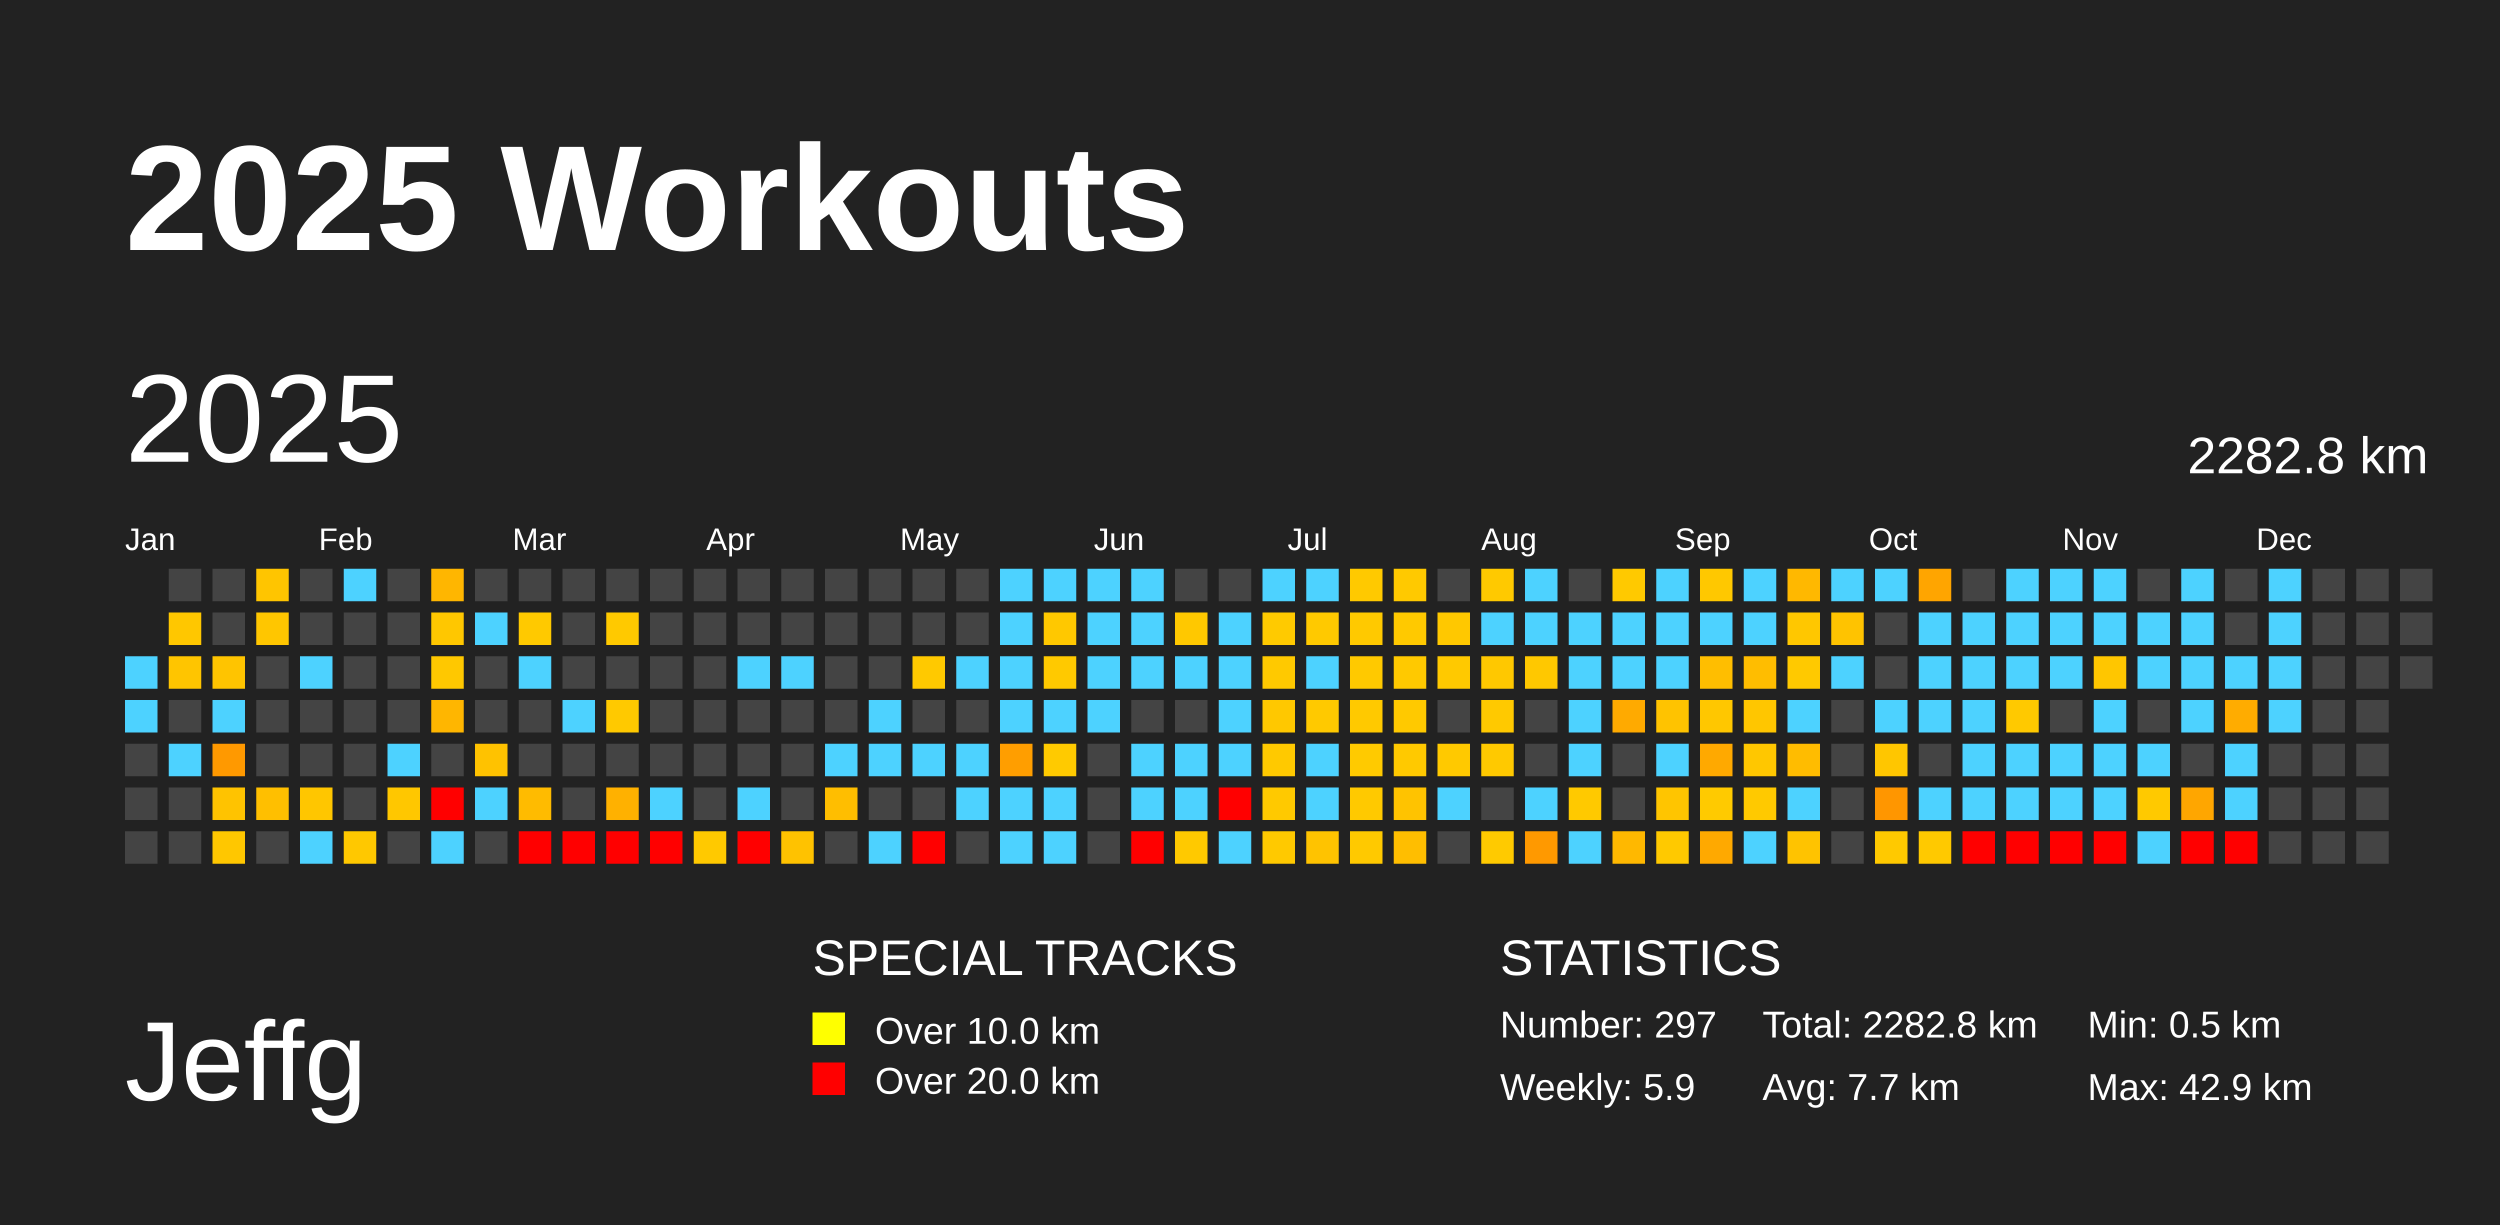
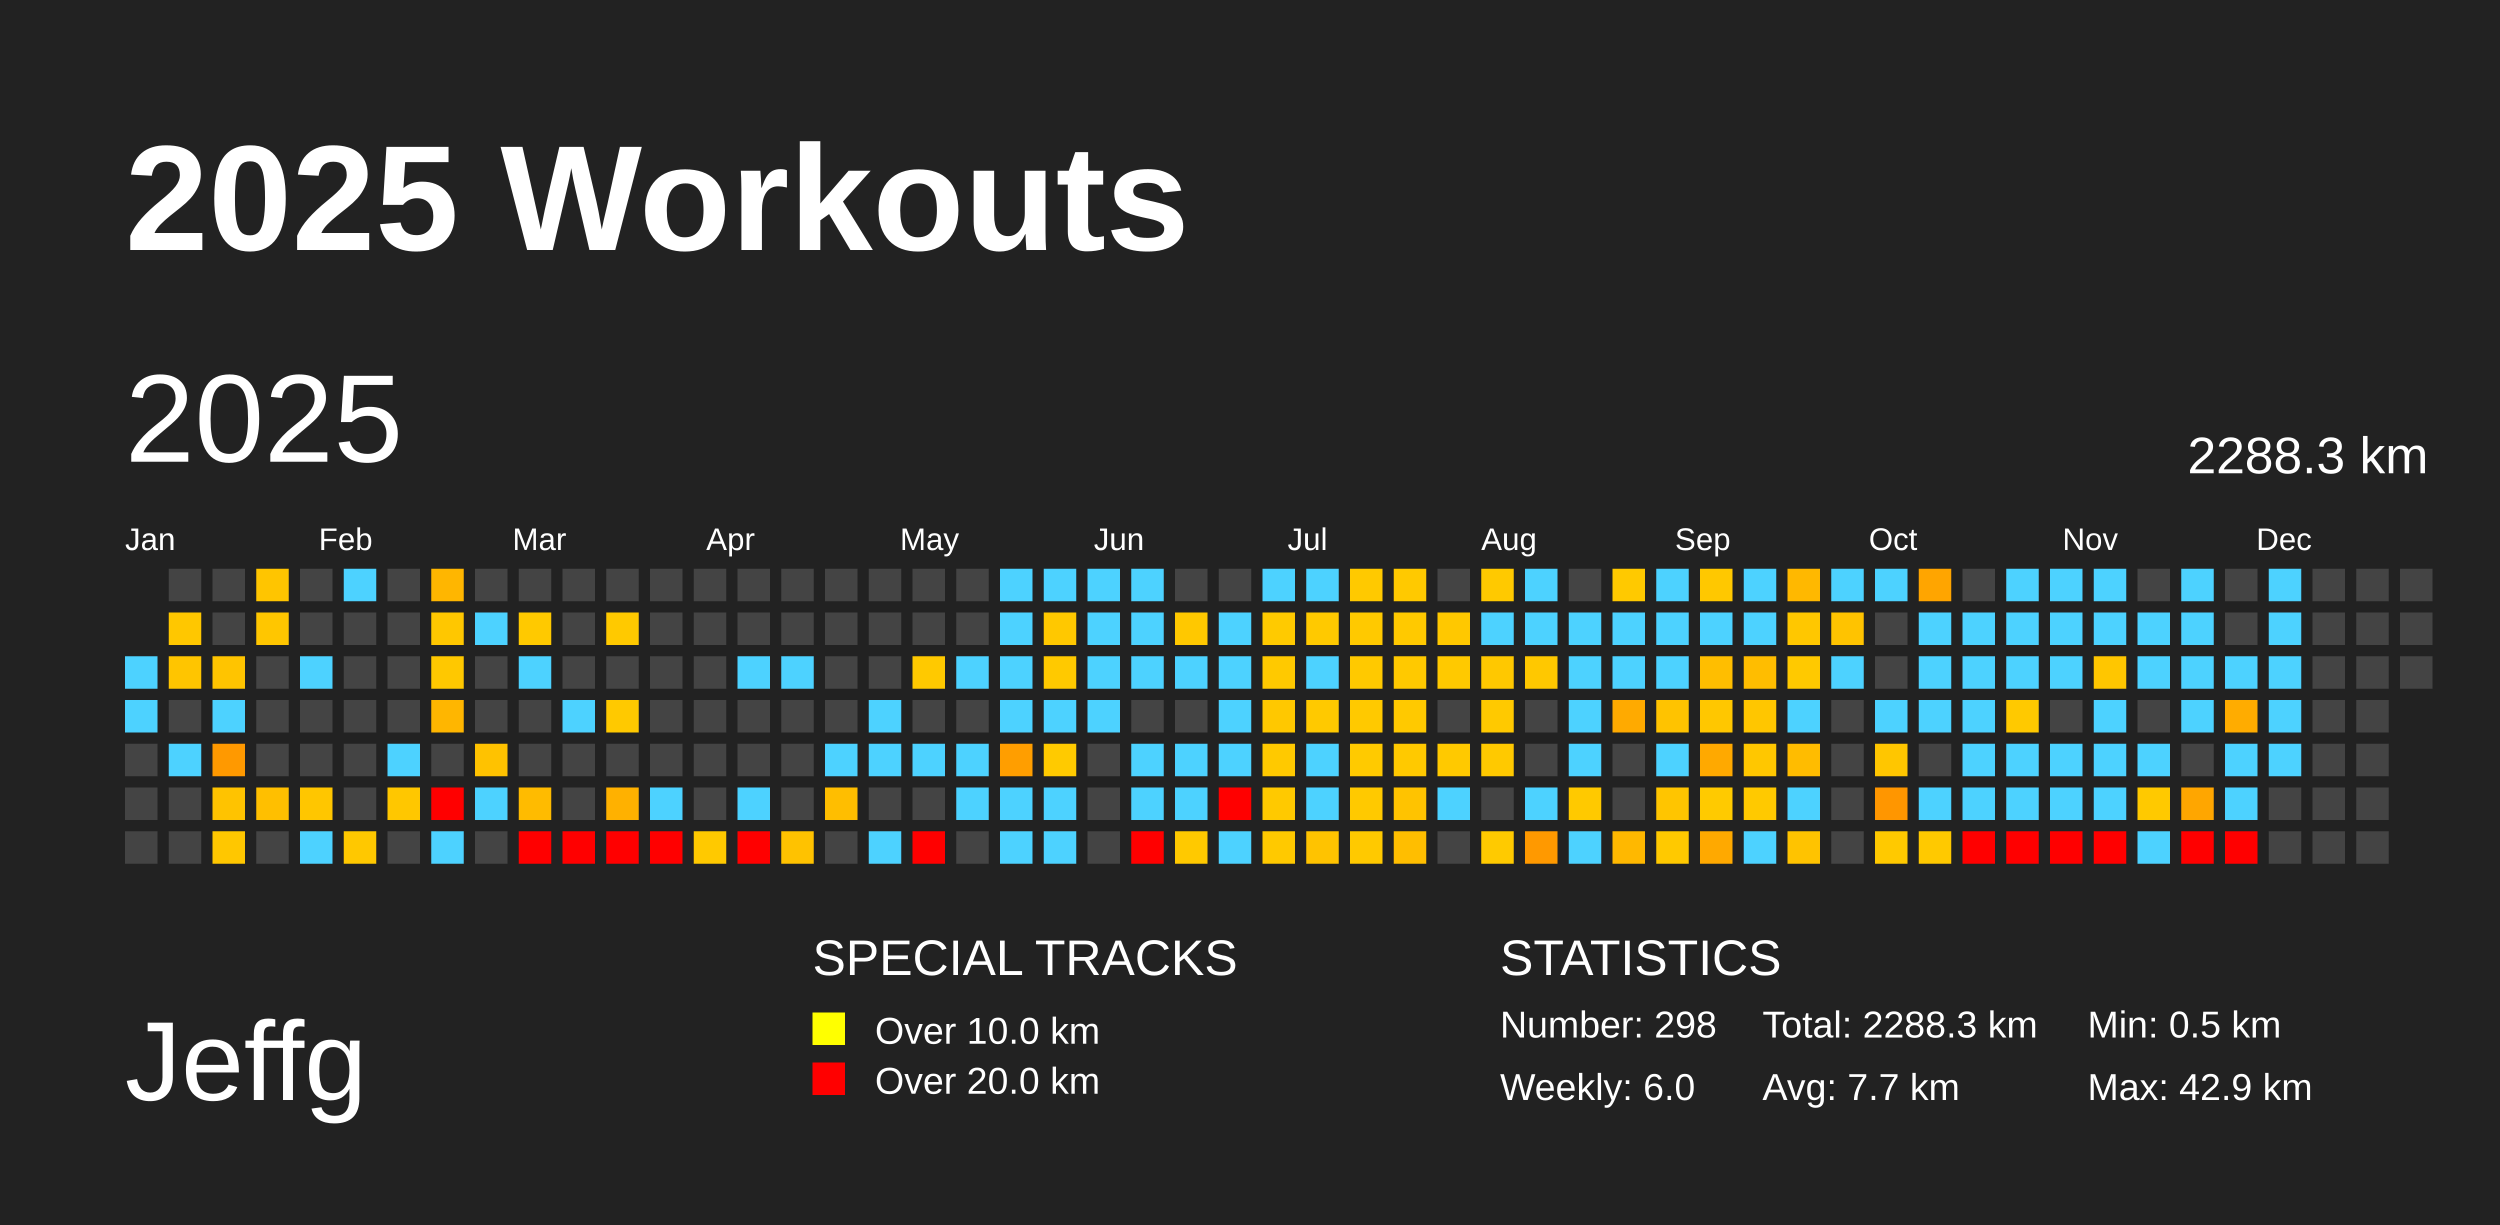
<svg xmlns="http://www.w3.org/2000/svg" baseProfile="full" height="98mm" version="1.1" viewBox="0,0,200,98" width="200mm">
  <defs />
  <rect fill="#222222" height="98" width="200" x="0" y="0" />
  <text fill="#FFFFFF" style="font-size:12px; font-family:Arial; font-weight:bold;" x="10" y="20">2025 Workouts</text>
  <text fill="#FFFFFF" style="font-size:9px; font-family:Arial" x="10" y="88">Jeffg</text>
  <text fill="#FFFFFF" style="font-size:4px; font-family:Arial" x="65" y="78">SPECIAL TRACKS</text>
  <rect fill="yellow" height="2.6" width="2.6" x="65" y="81" />
  <text fill="#FFFFFF" style="font-size:3px; font-family:Arial" x="70" y="83.5">Over 10.0 km</text>
  <rect fill="red" height="2.6" width="2.6" x="65" y="85" />
  <text fill="#FFFFFF" style="font-size:3px; font-family:Arial" x="70" y="87.5">Over 20.0 km</text>
  <text fill="#FFFFFF" style="font-size:4px; font-family:Arial" x="120" y="78">STATISTICS</text>
-   <text fill="#FFFFFF" style="font-size:3px; font-family:Arial" x="120" y="83">Number: 297</text>
-   <text fill="#FFFFFF" style="font-size:3px; font-family:Arial" x="120" y="88">Weekly: 5.9</text>
-   <text fill="#FFFFFF" style="font-size:3px; font-family:Arial" x="141" y="83">Total: 2282.8 km</text>
+   <text fill="#FFFFFF" style="font-size:3px; font-family:Arial" x="120" y="83">Number: 298</text>
+   <text fill="#FFFFFF" style="font-size:3px; font-family:Arial" x="120" y="88">Weekly: 6.0</text>
+   <text fill="#FFFFFF" style="font-size:3px; font-family:Arial" x="141" y="83">Total: 2288.3 km</text>
  <text fill="#FFFFFF" style="font-size:3px; font-family:Arial" x="141" y="88">Avg: 7.7 km</text>
  <text fill="#FFFFFF" style="font-size:3px; font-family:Arial" x="167" y="83">Min: 0.5 km</text>
  <text fill="#FFFFFF" style="font-size:3px; font-family:Arial" x="167" y="88">Max: 42.9 km</text>
  <text dominant-baseline="hanging" fill="#FFFFFF" style="font-size:10.0px; font-family:Arial;" x="10" y="30">2025</text>
-   <text dominant-baseline="hanging" fill="#FFFFFF" style="font-size:4.125px; font-family:Arial;" x="175" y="35">2282.8 km</text>
+   <text dominant-baseline="hanging" fill="#FFFFFF" style="font-size:4.125px; font-family:Arial;" x="175" y="35">2288.3 km</text>
  <text fill="#FFFFFF" style="font-size:2.5px; font-family:Arial" x="10.0" y="44">Jan</text>
  <text fill="#FFFFFF" style="font-size:2.5px; font-family:Arial" x="25.5" y="44">Feb</text>
  <text fill="#FFFFFF" style="font-size:2.5px; font-family:Arial" x="41.0" y="44">Mar</text>
  <text fill="#FFFFFF" style="font-size:2.5px; font-family:Arial" x="56.5" y="44">Apr</text>
  <text fill="#FFFFFF" style="font-size:2.5px; font-family:Arial" x="72.0" y="44">May</text>
  <text fill="#FFFFFF" style="font-size:2.5px; font-family:Arial" x="87.5" y="44">Jun</text>
  <text fill="#FFFFFF" style="font-size:2.5px; font-family:Arial" x="103.0" y="44">Jul</text>
  <text fill="#FFFFFF" style="font-size:2.5px; font-family:Arial" x="118.5" y="44">Aug</text>
  <text fill="#FFFFFF" style="font-size:2.5px; font-family:Arial" x="134.0" y="44">Sep</text>
  <text fill="#FFFFFF" style="font-size:2.5px; font-family:Arial" x="149.5" y="44">Oct</text>
  <text fill="#FFFFFF" style="font-size:2.5px; font-family:Arial" x="165.0" y="44">Nov</text>
  <text fill="#FFFFFF" style="font-size:2.5px; font-family:Arial" x="180.5" y="44">Dec</text>
  <rect fill="#4dd2ff" height="2.6" width="2.6" x="10.0" y="52.5" />
  <rect fill="#4dd2ff" height="2.6" width="2.6" x="10.0" y="56.0" />
  <rect fill="#444444" height="2.6" width="2.6" x="10.0" y="59.5" />
  <rect fill="#444444" height="2.6" width="2.6" x="10.0" y="63.0" />
  <rect fill="#444444" height="2.6" width="2.6" x="10.0" y="66.5" />
  <rect fill="#444444" height="2.6" width="2.6" x="13.5" y="45.5" />
  <rect fill="#ffc700" height="2.6" width="2.6" x="13.5" y="49.0" />
  <rect fill="#ffc500" height="2.6" width="2.6" x="13.5" y="52.5" />
  <rect fill="#444444" height="2.6" width="2.6" x="13.5" y="56.0" />
  <rect fill="#4dd2ff" height="2.6" width="2.6" x="13.5" y="59.5" />
  <rect fill="#444444" height="2.6" width="2.6" x="13.5" y="63.0" />
  <rect fill="#444444" height="2.6" width="2.6" x="13.5" y="66.5" />
  <rect fill="#444444" height="2.6" width="2.6" x="17.0" y="45.5" />
  <rect fill="#444444" height="2.6" width="2.6" x="17.0" y="49.0" />
  <rect fill="#ffc400" height="2.6" width="2.6" x="17.0" y="52.5" />
  <rect fill="#4dd2ff" height="2.6" width="2.6" x="17.0" y="56.0" />
  <rect fill="#ff9900" height="2.6" width="2.6" x="17.0" y="59.5" />
  <rect fill="#ffc300" height="2.6" width="2.6" x="17.0" y="63.0" />
  <rect fill="#ffc700" height="2.6" width="2.6" x="17.0" y="66.5" />
  <rect fill="#ffc500" height="2.6" width="2.6" x="20.5" y="45.5" />
  <rect fill="#ffc600" height="2.6" width="2.6" x="20.5" y="49.0" />
  <rect fill="#444444" height="2.6" width="2.6" x="20.5" y="52.5" />
  <rect fill="#444444" height="2.6" width="2.6" x="20.5" y="56.0" />
  <rect fill="#444444" height="2.6" width="2.6" x="20.5" y="59.5" />
  <rect fill="#ffbf00" height="2.6" width="2.6" x="20.5" y="63.0" />
  <rect fill="#444444" height="2.6" width="2.6" x="20.5" y="66.5" />
  <rect fill="#444444" height="2.6" width="2.6" x="24.0" y="45.5" />
  <rect fill="#444444" height="2.6" width="2.6" x="24.0" y="49.0" />
  <rect fill="#4dd2ff" height="2.6" width="2.6" x="24.0" y="52.5" />
  <rect fill="#444444" height="2.6" width="2.6" x="24.0" y="56.0" />
  <rect fill="#444444" height="2.6" width="2.6" x="24.0" y="59.5" />
  <rect fill="#ffc600" height="2.6" width="2.6" x="24.0" y="63.0" />
  <rect fill="#4dd2ff" height="2.6" width="2.6" x="24.0" y="66.5" />
  <rect fill="#4dd2ff" height="2.6" width="2.6" x="27.5" y="45.5" />
  <rect fill="#444444" height="2.6" width="2.6" x="27.5" y="49.0" />
  <rect fill="#444444" height="2.6" width="2.6" x="27.5" y="52.5" />
  <rect fill="#444444" height="2.6" width="2.6" x="27.5" y="56.0" />
  <rect fill="#444444" height="2.6" width="2.6" x="27.5" y="59.5" />
  <rect fill="#444444" height="2.6" width="2.6" x="27.5" y="63.0" />
  <rect fill="#ffc800" height="2.6" width="2.6" x="27.5" y="66.5" />
  <rect fill="#444444" height="2.6" width="2.6" x="31.0" y="45.5" />
  <rect fill="#444444" height="2.6" width="2.6" x="31.0" y="49.0" />
  <rect fill="#444444" height="2.6" width="2.6" x="31.0" y="52.5" />
  <rect fill="#444444" height="2.6" width="2.6" x="31.0" y="56.0" />
  <rect fill="#4dd2ff" height="2.6" width="2.6" x="31.0" y="59.5" />
  <rect fill="#ffc700" height="2.6" width="2.6" x="31.0" y="63.0" />
  <rect fill="#444444" height="2.6" width="2.6" x="31.0" y="66.5" />
  <rect fill="#ffb600" height="2.6" width="2.6" x="34.5" y="45.5" />
  <rect fill="#ffc700" height="2.6" width="2.6" x="34.5" y="49.0" />
  <rect fill="#ffc800" height="2.6" width="2.6" x="34.5" y="52.5" />
  <rect fill="#ffb600" height="2.6" width="2.6" x="34.5" y="56.0" />
  <rect fill="#444444" height="2.6" width="2.6" x="34.5" y="59.5" />
  <rect fill="red" height="2.6" width="2.6" x="34.5" y="63.0" />
  <rect fill="#4dd2ff" height="2.6" width="2.6" x="34.5" y="66.5" />
  <rect fill="#444444" height="2.6" width="2.6" x="38.0" y="45.5" />
  <rect fill="#4dd2ff" height="2.6" width="2.6" x="38.0" y="49.0" />
  <rect fill="#444444" height="2.6" width="2.6" x="38.0" y="52.5" />
  <rect fill="#444444" height="2.6" width="2.6" x="38.0" y="56.0" />
  <rect fill="#ffc200" height="2.6" width="2.6" x="38.0" y="59.5" />
  <rect fill="#4dd2ff" height="2.6" width="2.6" x="38.0" y="63.0" />
  <rect fill="#444444" height="2.6" width="2.6" x="38.0" y="66.5" />
  <rect fill="#444444" height="2.6" width="2.6" x="41.5" y="45.5" />
  <rect fill="#ffc900" height="2.6" width="2.6" x="41.5" y="49.0" />
  <rect fill="#4dd2ff" height="2.6" width="2.6" x="41.5" y="52.5" />
  <rect fill="#444444" height="2.6" width="2.6" x="41.5" y="56.0" />
  <rect fill="#444444" height="2.6" width="2.6" x="41.5" y="59.5" />
  <rect fill="#ffbb00" height="2.6" width="2.6" x="41.5" y="63.0" />
  <rect fill="red" height="2.6" width="2.6" x="41.5" y="66.5" />
  <rect fill="#444444" height="2.6" width="2.6" x="45.0" y="45.5" />
  <rect fill="#444444" height="2.6" width="2.6" x="45.0" y="49.0" />
  <rect fill="#444444" height="2.6" width="2.6" x="45.0" y="52.5" />
  <rect fill="#4dd2ff" height="2.6" width="2.6" x="45.0" y="56.0" />
  <rect fill="#444444" height="2.6" width="2.6" x="45.0" y="59.5" />
  <rect fill="#444444" height="2.6" width="2.6" x="45.0" y="63.0" />
  <rect fill="red" height="2.6" width="2.6" x="45.0" y="66.5" />
  <rect fill="#444444" height="2.6" width="2.6" x="48.5" y="45.5" />
  <rect fill="#ffc900" height="2.6" width="2.6" x="48.5" y="49.0" />
  <rect fill="#444444" height="2.6" width="2.6" x="48.5" y="52.5" />
  <rect fill="#ffc900" height="2.6" width="2.6" x="48.5" y="56.0" />
  <rect fill="#444444" height="2.6" width="2.6" x="48.5" y="59.5" />
  <rect fill="#ffb100" height="2.6" width="2.6" x="48.5" y="63.0" />
  <rect fill="red" height="2.6" width="2.6" x="48.5" y="66.5" />
  <rect fill="#444444" height="2.6" width="2.6" x="52.0" y="45.5" />
  <rect fill="#444444" height="2.6" width="2.6" x="52.0" y="49.0" />
  <rect fill="#444444" height="2.6" width="2.6" x="52.0" y="52.5" />
  <rect fill="#444444" height="2.6" width="2.6" x="52.0" y="56.0" />
  <rect fill="#444444" height="2.6" width="2.6" x="52.0" y="59.5" />
  <rect fill="#4dd2ff" height="2.6" width="2.6" x="52.0" y="63.0" />
  <rect fill="red" height="2.6" width="2.6" x="52.0" y="66.5" />
  <rect fill="#444444" height="2.6" width="2.6" x="55.5" y="45.5" />
  <rect fill="#444444" height="2.6" width="2.6" x="55.5" y="49.0" />
  <rect fill="#444444" height="2.6" width="2.6" x="55.5" y="52.5" />
  <rect fill="#444444" height="2.6" width="2.6" x="55.5" y="56.0" />
  <rect fill="#444444" height="2.6" width="2.6" x="55.5" y="59.5" />
  <rect fill="#444444" height="2.6" width="2.6" x="55.5" y="63.0" />
  <rect fill="#ffc900" height="2.6" width="2.6" x="55.5" y="66.5" />
  <rect fill="#444444" height="2.6" width="2.6" x="59.0" y="45.5" />
  <rect fill="#444444" height="2.6" width="2.6" x="59.0" y="49.0" />
  <rect fill="#4dd2ff" height="2.6" width="2.6" x="59.0" y="52.5" />
  <rect fill="#444444" height="2.6" width="2.6" x="59.0" y="56.0" />
  <rect fill="#444444" height="2.6" width="2.6" x="59.0" y="59.5" />
  <rect fill="#4dd2ff" height="2.6" width="2.6" x="59.0" y="63.0" />
  <rect fill="red" height="2.6" width="2.6" x="59.0" y="66.5" />
  <rect fill="#444444" height="2.6" width="2.6" x="62.5" y="45.5" />
  <rect fill="#444444" height="2.6" width="2.6" x="62.5" y="49.0" />
  <rect fill="#4dd2ff" height="2.6" width="2.6" x="62.5" y="52.5" />
  <rect fill="#444444" height="2.6" width="2.6" x="62.5" y="56.0" />
  <rect fill="#444444" height="2.6" width="2.6" x="62.5" y="59.5" />
  <rect fill="#444444" height="2.6" width="2.6" x="62.5" y="63.0" />
  <rect fill="#ffc200" height="2.6" width="2.6" x="62.5" y="66.5" />
  <rect fill="#444444" height="2.6" width="2.6" x="66.0" y="45.5" />
  <rect fill="#444444" height="2.6" width="2.6" x="66.0" y="49.0" />
  <rect fill="#444444" height="2.6" width="2.6" x="66.0" y="52.5" />
  <rect fill="#444444" height="2.6" width="2.6" x="66.0" y="56.0" />
  <rect fill="#4dd2ff" height="2.6" width="2.6" x="66.0" y="59.5" />
  <rect fill="#ffbe00" height="2.6" width="2.6" x="66.0" y="63.0" />
  <rect fill="#444444" height="2.6" width="2.6" x="66.0" y="66.5" />
  <rect fill="#444444" height="2.6" width="2.6" x="69.5" y="45.5" />
  <rect fill="#444444" height="2.6" width="2.6" x="69.5" y="49.0" />
  <rect fill="#444444" height="2.6" width="2.6" x="69.5" y="52.5" />
  <rect fill="#4dd2ff" height="2.6" width="2.6" x="69.5" y="56.0" />
  <rect fill="#4dd2ff" height="2.6" width="2.6" x="69.5" y="59.5" />
  <rect fill="#444444" height="2.6" width="2.6" x="69.5" y="63.0" />
  <rect fill="#4dd2ff" height="2.6" width="2.6" x="69.5" y="66.5" />
  <rect fill="#444444" height="2.6" width="2.6" x="73.0" y="45.5" />
  <rect fill="#444444" height="2.6" width="2.6" x="73.0" y="49.0" />
  <rect fill="#ffc900" height="2.6" width="2.6" x="73.0" y="52.5" />
  <rect fill="#444444" height="2.6" width="2.6" x="73.0" y="56.0" />
  <rect fill="#4dd2ff" height="2.6" width="2.6" x="73.0" y="59.5" />
  <rect fill="#444444" height="2.6" width="2.6" x="73.0" y="63.0" />
  <rect fill="red" height="2.6" width="2.6" x="73.0" y="66.5" />
  <rect fill="#444444" height="2.6" width="2.6" x="76.5" y="45.5" />
  <rect fill="#444444" height="2.6" width="2.6" x="76.5" y="49.0" />
  <rect fill="#4dd2ff" height="2.6" width="2.6" x="76.5" y="52.5" />
  <rect fill="#444444" height="2.6" width="2.6" x="76.5" y="56.0" />
  <rect fill="#4dd2ff" height="2.6" width="2.6" x="76.5" y="59.5" />
  <rect fill="#4dd2ff" height="2.6" width="2.6" x="76.5" y="63.0" />
  <rect fill="#444444" height="2.6" width="2.6" x="76.5" y="66.5" />
  <rect fill="#4dd2ff" height="2.6" width="2.6" x="80.0" y="45.5" />
  <rect fill="#4dd2ff" height="2.6" width="2.6" x="80.0" y="49.0" />
  <rect fill="#4dd2ff" height="2.6" width="2.6" x="80.0" y="52.5" />
  <rect fill="#4dd2ff" height="2.6" width="2.6" x="80.0" y="56.0" />
  <rect fill="#ff9e00" height="2.6" width="2.6" x="80.0" y="59.5" />
  <rect fill="#4dd2ff" height="2.6" width="2.6" x="80.0" y="63.0" />
  <rect fill="#4dd2ff" height="2.6" width="2.6" x="80.0" y="66.5" />
  <rect fill="#4dd2ff" height="2.6" width="2.6" x="83.5" y="45.5" />
  <rect fill="#ffc800" height="2.6" width="2.6" x="83.5" y="49.0" />
  <rect fill="#ffc900" height="2.6" width="2.6" x="83.5" y="52.5" />
  <rect fill="#4dd2ff" height="2.6" width="2.6" x="83.5" y="56.0" />
  <rect fill="#ffca00" height="2.6" width="2.6" x="83.5" y="59.5" />
  <rect fill="#4dd2ff" height="2.6" width="2.6" x="83.5" y="63.0" />
  <rect fill="#4dd2ff" height="2.6" width="2.6" x="83.5" y="66.5" />
  <rect fill="#4dd2ff" height="2.6" width="2.6" x="87.0" y="45.5" />
  <rect fill="#4dd2ff" height="2.6" width="2.6" x="87.0" y="49.0" />
  <rect fill="#4dd2ff" height="2.6" width="2.6" x="87.0" y="52.5" />
  <rect fill="#4dd2ff" height="2.6" width="2.6" x="87.0" y="56.0" />
  <rect fill="#444444" height="2.6" width="2.6" x="87.0" y="59.5" />
  <rect fill="#444444" height="2.6" width="2.6" x="87.0" y="63.0" />
  <rect fill="#444444" height="2.6" width="2.6" x="87.0" y="66.5" />
  <rect fill="#4dd2ff" height="2.6" width="2.6" x="90.5" y="45.5" />
  <rect fill="#4dd2ff" height="2.6" width="2.6" x="90.5" y="49.0" />
  <rect fill="#4dd2ff" height="2.6" width="2.6" x="90.5" y="52.5" />
  <rect fill="#444444" height="2.6" width="2.6" x="90.5" y="56.0" />
  <rect fill="#4dd2ff" height="2.6" width="2.6" x="90.5" y="59.5" />
  <rect fill="#4dd2ff" height="2.6" width="2.6" x="90.5" y="63.0" />
  <rect fill="red" height="2.6" width="2.6" x="90.5" y="66.5" />
  <rect fill="#444444" height="2.6" width="2.6" x="94.0" y="45.5" />
  <rect fill="#ffc800" height="2.6" width="2.6" x="94.0" y="49.0" />
  <rect fill="#4dd2ff" height="2.6" width="2.6" x="94.0" y="52.5" />
  <rect fill="#444444" height="2.6" width="2.6" x="94.0" y="56.0" />
  <rect fill="#4dd2ff" height="2.6" width="2.6" x="94.0" y="59.5" />
  <rect fill="#4dd2ff" height="2.6" width="2.6" x="94.0" y="63.0" />
  <rect fill="#ffc900" height="2.6" width="2.6" x="94.0" y="66.5" />
  <rect fill="#444444" height="2.6" width="2.6" x="97.5" y="45.5" />
  <rect fill="#4dd2ff" height="2.6" width="2.6" x="97.5" y="49.0" />
  <rect fill="#4dd2ff" height="2.6" width="2.6" x="97.5" y="52.5" />
  <rect fill="#4dd2ff" height="2.6" width="2.6" x="97.5" y="56.0" />
  <rect fill="#4dd2ff" height="2.6" width="2.6" x="97.5" y="59.5" />
  <rect fill="red" height="2.6" width="2.6" x="97.5" y="63.0" />
  <rect fill="#4dd2ff" height="2.6" width="2.6" x="97.5" y="66.5" />
  <rect fill="#4dd2ff" height="2.6" width="2.6" x="101.0" y="45.5" />
  <rect fill="#ffca00" height="2.6" width="2.6" x="101.0" y="49.0" />
  <rect fill="#ffc900" height="2.6" width="2.6" x="101.0" y="52.5" />
  <rect fill="#ffc800" height="2.6" width="2.6" x="101.0" y="56.0" />
  <rect fill="#ffc900" height="2.6" width="2.6" x="101.0" y="59.5" />
  <rect fill="#ffc900" height="2.6" width="2.6" x="101.0" y="63.0" />
  <rect fill="#ffc900" height="2.6" width="2.6" x="101.0" y="66.5" />
  <rect fill="#4dd2ff" height="2.6" width="2.6" x="104.5" y="45.5" />
  <rect fill="#ffc900" height="2.6" width="2.6" x="104.5" y="49.0" />
  <rect fill="#4dd2ff" height="2.6" width="2.6" x="104.5" y="52.5" />
  <rect fill="#ffc900" height="2.6" width="2.6" x="104.5" y="56.0" />
  <rect fill="#4dd2ff" height="2.6" width="2.6" x="104.5" y="59.5" />
  <rect fill="#4dd2ff" height="2.6" width="2.6" x="104.5" y="63.0" />
  <rect fill="#ffc300" height="2.6" width="2.6" x="104.5" y="66.5" />
  <rect fill="#ffc900" height="2.6" width="2.6" x="108.0" y="45.5" />
  <rect fill="#ffc900" height="2.6" width="2.6" x="108.0" y="49.0" />
  <rect fill="#ffc900" height="2.6" width="2.6" x="108.0" y="52.5" />
  <rect fill="#ffc900" height="2.6" width="2.6" x="108.0" y="56.0" />
  <rect fill="#ffca00" height="2.6" width="2.6" x="108.0" y="59.5" />
  <rect fill="#ffc900" height="2.6" width="2.6" x="108.0" y="63.0" />
  <rect fill="#ffc900" height="2.6" width="2.6" x="108.0" y="66.5" />
  <rect fill="#ffc900" height="2.6" width="2.6" x="111.5" y="45.5" />
  <rect fill="#ffc900" height="2.6" width="2.6" x="111.5" y="49.0" />
  <rect fill="#ffc900" height="2.6" width="2.6" x="111.5" y="52.5" />
  <rect fill="#ffc900" height="2.6" width="2.6" x="111.5" y="56.0" />
  <rect fill="#ffc900" height="2.6" width="2.6" x="111.5" y="59.5" />
  <rect fill="#ffc300" height="2.6" width="2.6" x="111.5" y="63.0" />
  <rect fill="#ffbe00" height="2.6" width="2.6" x="111.5" y="66.5" />
  <rect fill="#444444" height="2.6" width="2.6" x="115.0" y="45.5" />
  <rect fill="#ffc800" height="2.6" width="2.6" x="115.0" y="49.0" />
  <rect fill="#ffc900" height="2.6" width="2.6" x="115.0" y="52.5" />
  <rect fill="#444444" height="2.6" width="2.6" x="115.0" y="56.0" />
  <rect fill="#ffc900" height="2.6" width="2.6" x="115.0" y="59.5" />
  <rect fill="#4dd2ff" height="2.6" width="2.6" x="115.0" y="63.0" />
  <rect fill="#444444" height="2.6" width="2.6" x="115.0" y="66.5" />
  <rect fill="#ffc900" height="2.6" width="2.6" x="118.5" y="45.5" />
  <rect fill="#4dd2ff" height="2.6" width="2.6" x="118.5" y="49.0" />
  <rect fill="#ffc800" height="2.6" width="2.6" x="118.5" y="52.5" />
  <rect fill="#ffc900" height="2.6" width="2.6" x="118.5" y="56.0" />
  <rect fill="#ffc900" height="2.6" width="2.6" x="118.5" y="59.5" />
  <rect fill="#444444" height="2.6" width="2.6" x="118.5" y="63.0" />
  <rect fill="#ffca00" height="2.6" width="2.6" x="118.5" y="66.5" />
  <rect fill="#4dd2ff" height="2.6" width="2.6" x="122.0" y="45.5" />
  <rect fill="#4dd2ff" height="2.6" width="2.6" x="122.0" y="49.0" />
  <rect fill="#ffc800" height="2.6" width="2.6" x="122.0" y="52.5" />
  <rect fill="#444444" height="2.6" width="2.6" x="122.0" y="56.0" />
  <rect fill="#444444" height="2.6" width="2.6" x="122.0" y="59.5" />
  <rect fill="#4dd2ff" height="2.6" width="2.6" x="122.0" y="63.0" />
  <rect fill="#ff9900" height="2.6" width="2.6" x="122.0" y="66.5" />
  <rect fill="#444444" height="2.6" width="2.6" x="125.5" y="45.5" />
  <rect fill="#4dd2ff" height="2.6" width="2.6" x="125.5" y="49.0" />
  <rect fill="#4dd2ff" height="2.6" width="2.6" x="125.5" y="52.5" />
  <rect fill="#4dd2ff" height="2.6" width="2.6" x="125.5" y="56.0" />
  <rect fill="#4dd2ff" height="2.6" width="2.6" x="125.5" y="59.5" />
  <rect fill="#ffc900" height="2.6" width="2.6" x="125.5" y="63.0" />
  <rect fill="#4dd2ff" height="2.6" width="2.6" x="125.5" y="66.5" />
  <rect fill="#ffc900" height="2.6" width="2.6" x="129.0" y="45.5" />
  <rect fill="#4dd2ff" height="2.6" width="2.6" x="129.0" y="49.0" />
  <rect fill="#4dd2ff" height="2.6" width="2.6" x="129.0" y="52.5" />
  <rect fill="#ffaa00" height="2.6" width="2.6" x="129.0" y="56.0" />
  <rect fill="#444444" height="2.6" width="2.6" x="129.0" y="59.5" />
  <rect fill="#444444" height="2.6" width="2.6" x="129.0" y="63.0" />
  <rect fill="#ffb800" height="2.6" width="2.6" x="129.0" y="66.5" />
  <rect fill="#4dd2ff" height="2.6" width="2.6" x="132.5" y="45.5" />
  <rect fill="#4dd2ff" height="2.6" width="2.6" x="132.5" y="49.0" />
  <rect fill="#4dd2ff" height="2.6" width="2.6" x="132.5" y="52.5" />
  <rect fill="#ffc300" height="2.6" width="2.6" x="132.5" y="56.0" />
  <rect fill="#4dd2ff" height="2.6" width="2.6" x="132.5" y="59.5" />
  <rect fill="#ffc500" height="2.6" width="2.6" x="132.5" y="63.0" />
  <rect fill="#ffc900" height="2.6" width="2.6" x="132.5" y="66.5" />
  <rect fill="#ffc800" height="2.6" width="2.6" x="136.0" y="45.5" />
  <rect fill="#4dd2ff" height="2.6" width="2.6" x="136.0" y="49.0" />
  <rect fill="#ffbe00" height="2.6" width="2.6" x="136.0" y="52.5" />
  <rect fill="#ffc700" height="2.6" width="2.6" x="136.0" y="56.0" />
  <rect fill="#ffa900" height="2.6" width="2.6" x="136.0" y="59.5" />
  <rect fill="#ffca00" height="2.6" width="2.6" x="136.0" y="63.0" />
  <rect fill="#ffa900" height="2.6" width="2.6" x="136.0" y="66.5" />
  <rect fill="#4dd2ff" height="2.6" width="2.6" x="139.5" y="45.5" />
  <rect fill="#4dd2ff" height="2.6" width="2.6" x="139.5" y="49.0" />
  <rect fill="#ffbd00" height="2.6" width="2.6" x="139.5" y="52.5" />
  <rect fill="#ffc600" height="2.6" width="2.6" x="139.5" y="56.0" />
  <rect fill="#ffc700" height="2.6" width="2.6" x="139.5" y="59.5" />
  <rect fill="#ffc900" height="2.6" width="2.6" x="139.5" y="63.0" />
  <rect fill="#4dd2ff" height="2.6" width="2.6" x="139.5" y="66.5" />
  <rect fill="#ffb800" height="2.6" width="2.6" x="143.0" y="45.5" />
  <rect fill="#ffc700" height="2.6" width="2.6" x="143.0" y="49.0" />
  <rect fill="#ffc900" height="2.6" width="2.6" x="143.0" y="52.5" />
  <rect fill="#4dd2ff" height="2.6" width="2.6" x="143.0" y="56.0" />
  <rect fill="#ffbc00" height="2.6" width="2.6" x="143.0" y="59.5" />
  <rect fill="#4dd2ff" height="2.6" width="2.6" x="143.0" y="63.0" />
  <rect fill="#ffc300" height="2.6" width="2.6" x="143.0" y="66.5" />
  <rect fill="#4dd2ff" height="2.6" width="2.6" x="146.5" y="45.5" />
  <rect fill="#ffc300" height="2.6" width="2.6" x="146.5" y="49.0" />
  <rect fill="#4dd2ff" height="2.6" width="2.6" x="146.5" y="52.5" />
  <rect fill="#444444" height="2.6" width="2.6" x="146.5" y="56.0" />
  <rect fill="#444444" height="2.6" width="2.6" x="146.5" y="59.5" />
  <rect fill="#444444" height="2.6" width="2.6" x="146.5" y="63.0" />
  <rect fill="#444444" height="2.6" width="2.6" x="146.5" y="66.5" />
  <rect fill="#4dd2ff" height="2.6" width="2.6" x="150.0" y="45.5" />
  <rect fill="#444444" height="2.6" width="2.6" x="150.0" y="49.0" />
  <rect fill="#444444" height="2.6" width="2.6" x="150.0" y="52.5" />
  <rect fill="#4dd2ff" height="2.6" width="2.6" x="150.0" y="56.0" />
  <rect fill="#ffc600" height="2.6" width="2.6" x="150.0" y="59.5" />
  <rect fill="#ff9600" height="2.6" width="2.6" x="150.0" y="63.0" />
  <rect fill="#ffc900" height="2.6" width="2.6" x="150.0" y="66.5" />
  <rect fill="#ffa500" height="2.6" width="2.6" x="153.5" y="45.5" />
  <rect fill="#4dd2ff" height="2.6" width="2.6" x="153.5" y="49.0" />
  <rect fill="#4dd2ff" height="2.6" width="2.6" x="153.5" y="52.5" />
  <rect fill="#4dd2ff" height="2.6" width="2.6" x="153.5" y="56.0" />
  <rect fill="#444444" height="2.6" width="2.6" x="153.5" y="59.5" />
  <rect fill="#4dd2ff" height="2.6" width="2.6" x="153.5" y="63.0" />
  <rect fill="#ffc900" height="2.6" width="2.6" x="153.5" y="66.5" />
  <rect fill="#444444" height="2.6" width="2.6" x="157.0" y="45.5" />
  <rect fill="#4dd2ff" height="2.6" width="2.6" x="157.0" y="49.0" />
  <rect fill="#4dd2ff" height="2.6" width="2.6" x="157.0" y="52.5" />
  <rect fill="#4dd2ff" height="2.6" width="2.6" x="157.0" y="56.0" />
  <rect fill="#4dd2ff" height="2.6" width="2.6" x="157.0" y="59.5" />
  <rect fill="#4dd2ff" height="2.6" width="2.6" x="157.0" y="63.0" />
  <rect fill="red" height="2.6" width="2.6" x="157.0" y="66.5" />
  <rect fill="#4dd2ff" height="2.6" width="2.6" x="160.5" y="45.5" />
  <rect fill="#4dd2ff" height="2.6" width="2.6" x="160.5" y="49.0" />
  <rect fill="#4dd2ff" height="2.6" width="2.6" x="160.5" y="52.5" />
  <rect fill="#ffc900" height="2.6" width="2.6" x="160.5" y="56.0" />
  <rect fill="#4dd2ff" height="2.6" width="2.6" x="160.5" y="59.5" />
  <rect fill="#4dd2ff" height="2.6" width="2.6" x="160.5" y="63.0" />
  <rect fill="red" height="2.6" width="2.6" x="160.5" y="66.5" />
  <rect fill="#4dd2ff" height="2.6" width="2.6" x="164.0" y="45.5" />
  <rect fill="#4dd2ff" height="2.6" width="2.6" x="164.0" y="49.0" />
  <rect fill="#4dd2ff" height="2.6" width="2.6" x="164.0" y="52.5" />
  <rect fill="#444444" height="2.6" width="2.6" x="164.0" y="56.0" />
  <rect fill="#4dd2ff" height="2.6" width="2.6" x="164.0" y="59.5" />
  <rect fill="#4dd2ff" height="2.6" width="2.6" x="164.0" y="63.0" />
  <rect fill="red" height="2.6" width="2.6" x="164.0" y="66.5" />
  <rect fill="#4dd2ff" height="2.6" width="2.6" x="167.5" y="45.5" />
  <rect fill="#4dd2ff" height="2.6" width="2.6" x="167.5" y="49.0" />
  <rect fill="#ffc600" height="2.6" width="2.6" x="167.5" y="52.5" />
  <rect fill="#4dd2ff" height="2.6" width="2.6" x="167.5" y="56.0" />
  <rect fill="#4dd2ff" height="2.6" width="2.6" x="167.5" y="59.5" />
  <rect fill="#4dd2ff" height="2.6" width="2.6" x="167.5" y="63.0" />
  <rect fill="red" height="2.6" width="2.6" x="167.5" y="66.5" />
  <rect fill="#444444" height="2.6" width="2.6" x="171.0" y="45.5" />
  <rect fill="#4dd2ff" height="2.6" width="2.6" x="171.0" y="49.0" />
  <rect fill="#4dd2ff" height="2.6" width="2.6" x="171.0" y="52.5" />
  <rect fill="#444444" height="2.6" width="2.6" x="171.0" y="56.0" />
  <rect fill="#4dd2ff" height="2.6" width="2.6" x="171.0" y="59.5" />
  <rect fill="#ffc900" height="2.6" width="2.6" x="171.0" y="63.0" />
  <rect fill="#4dd2ff" height="2.6" width="2.6" x="171.0" y="66.5" />
  <rect fill="#4dd2ff" height="2.6" width="2.6" x="174.5" y="45.5" />
  <rect fill="#4dd2ff" height="2.6" width="2.6" x="174.5" y="49.0" />
  <rect fill="#4dd2ff" height="2.6" width="2.6" x="174.5" y="52.5" />
  <rect fill="#4dd2ff" height="2.6" width="2.6" x="174.5" y="56.0" />
  <rect fill="#444444" height="2.6" width="2.6" x="174.5" y="59.5" />
  <rect fill="#ffa600" height="2.6" width="2.6" x="174.5" y="63.0" />
  <rect fill="red" height="2.6" width="2.6" x="174.5" y="66.5" />
  <rect fill="#444444" height="2.6" width="2.6" x="178.0" y="45.5" />
  <rect fill="#444444" height="2.6" width="2.6" x="178.0" y="49.0" />
  <rect fill="#4dd2ff" height="2.6" width="2.6" x="178.0" y="52.5" />
  <rect fill="#ffac00" height="2.6" width="2.6" x="178.0" y="56.0" />
  <rect fill="#4dd2ff" height="2.6" width="2.6" x="178.0" y="59.5" />
  <rect fill="#4dd2ff" height="2.6" width="2.6" x="178.0" y="63.0" />
  <rect fill="red" height="2.6" width="2.6" x="178.0" y="66.5" />
  <rect fill="#4dd2ff" height="2.6" width="2.6" x="181.5" y="45.5" />
  <rect fill="#4dd2ff" height="2.6" width="2.6" x="181.5" y="49.0" />
  <rect fill="#4dd2ff" height="2.6" width="2.6" x="181.5" y="52.5" />
  <rect fill="#4dd2ff" height="2.6" width="2.6" x="181.5" y="56.0" />
-   <rect fill="#444444" height="2.6" width="2.6" x="181.5" y="59.5" />
+   <rect fill="#4dd2ff" height="2.6" width="2.6" x="181.5" y="59.5" />
  <rect fill="#444444" height="2.6" width="2.6" x="181.5" y="63.0" />
  <rect fill="#444444" height="2.6" width="2.6" x="181.5" y="66.5" />
  <rect fill="#444444" height="2.6" width="2.6" x="185.0" y="45.5" />
  <rect fill="#444444" height="2.6" width="2.6" x="185.0" y="49.0" />
  <rect fill="#444444" height="2.6" width="2.6" x="185.0" y="52.5" />
  <rect fill="#444444" height="2.6" width="2.6" x="185.0" y="56.0" />
  <rect fill="#444444" height="2.6" width="2.6" x="185.0" y="59.5" />
  <rect fill="#444444" height="2.6" width="2.6" x="185.0" y="63.0" />
  <rect fill="#444444" height="2.6" width="2.6" x="185.0" y="66.5" />
  <rect fill="#444444" height="2.6" width="2.6" x="188.5" y="45.5" />
  <rect fill="#444444" height="2.6" width="2.6" x="188.5" y="49.0" />
  <rect fill="#444444" height="2.6" width="2.6" x="188.5" y="52.5" />
  <rect fill="#444444" height="2.6" width="2.6" x="188.5" y="56.0" />
  <rect fill="#444444" height="2.6" width="2.6" x="188.5" y="59.5" />
  <rect fill="#444444" height="2.6" width="2.6" x="188.5" y="63.0" />
  <rect fill="#444444" height="2.6" width="2.6" x="188.5" y="66.5" />
  <rect fill="#444444" height="2.6" width="2.6" x="192.0" y="45.5" />
  <rect fill="#444444" height="2.6" width="2.6" x="192.0" y="49.0" />
  <rect fill="#444444" height="2.6" width="2.6" x="192.0" y="52.5" />
</svg>
